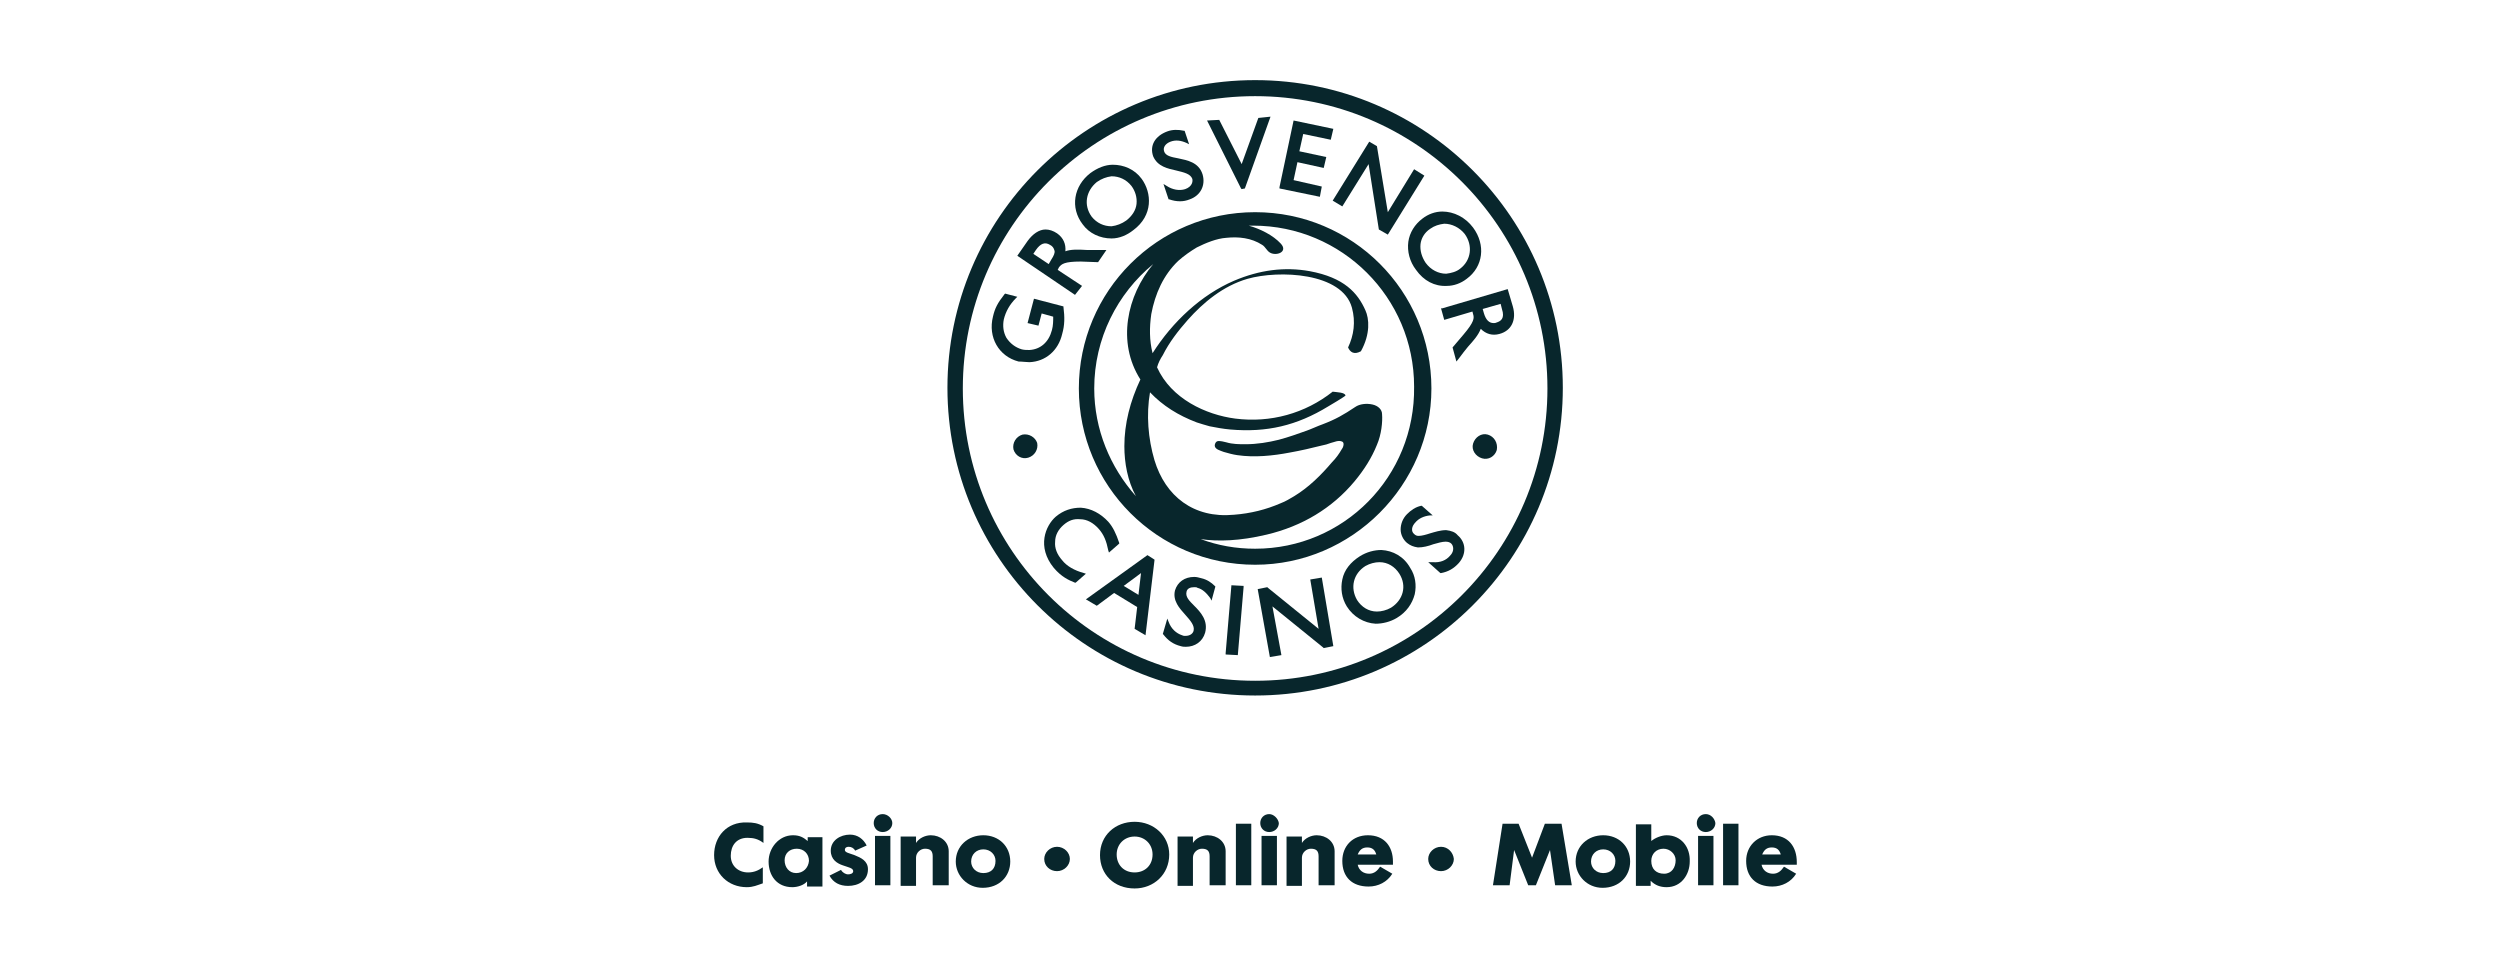
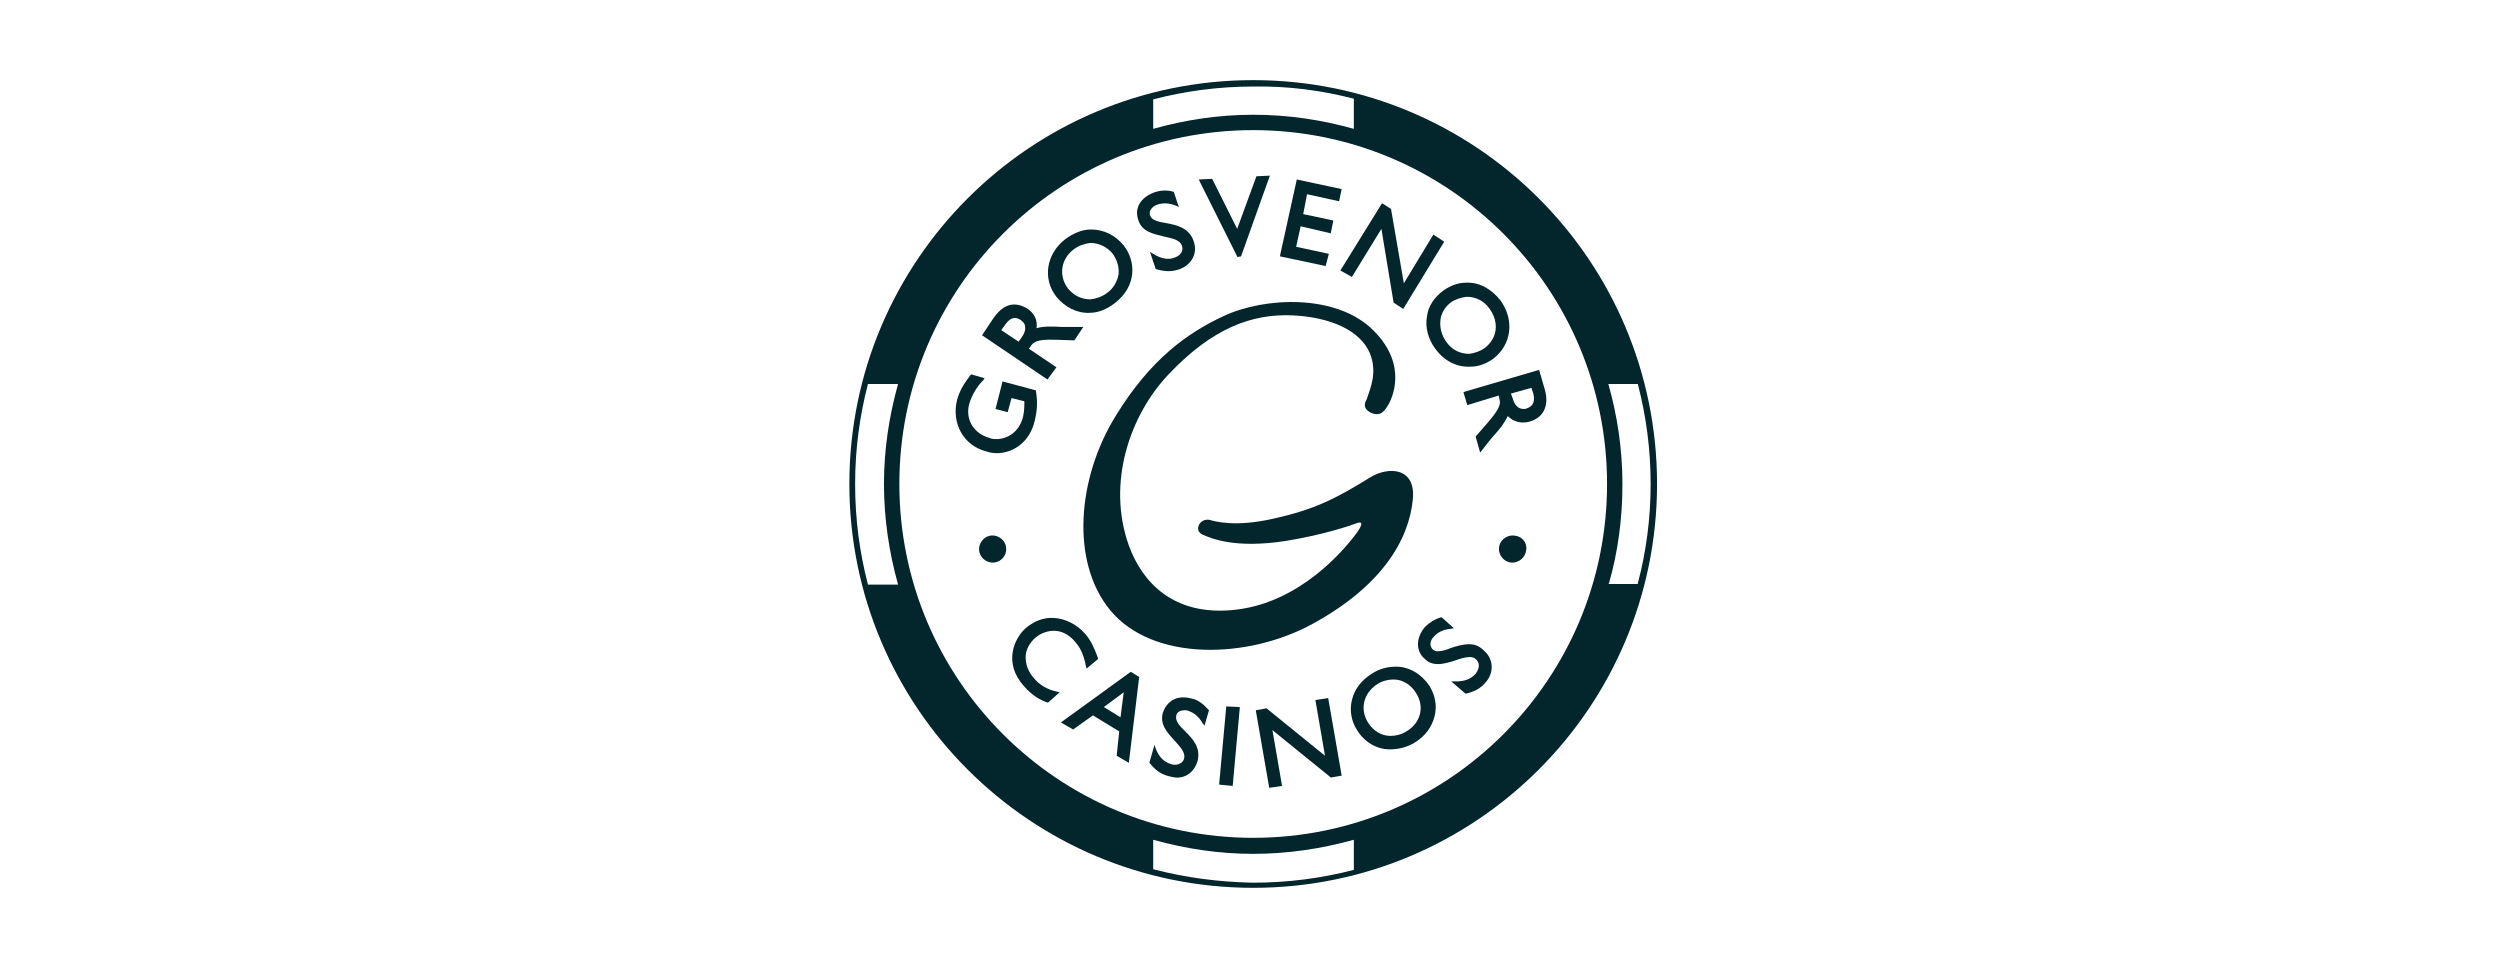
- <svg xmlns="http://www.w3.org/2000/svg" version="1.1" id="Grosvenor_Casinos" x="0px" y="0px" viewBox="0 0 390 150" enable-background="new 0 0 390 150" xml:space="preserve">
+ <svg xmlns="http://www.w3.org/2000/svg" version="1.1" id="Layer_8" x="0px" y="0px" viewBox="0 0 390 150" enable-background="new 0 0 390 150" xml:space="preserve">
  <g>
-     <path fill="#08262C" d="M195.8,12.5c-26.5,0-48,21.5-48,48c0,26.5,21.5,48,48,48c26.5,0,48-21.5,48-48   C243.8,34,222.3,12.5,195.8,12.5z M195.8,106.2c-25.2,0-45.6-20.4-45.6-45.6c0-25.2,20.4-45.6,45.6-45.6   c25.2,0,45.6,20.4,45.6,45.6C241.4,85.8,221,106.2,195.8,106.2z" />
-     <path fill="#08262C" d="M232.1,67.8c-1-0.3-2,0.4-2.3,1.4c-0.3,1,0.4,2,1.4,2.3c1,0.3,2-0.3,2.3-1.3   C233.7,69.1,233.1,68.1,232.1,67.8z" />
-     <path fill="#08262C" d="M159.5,67.8c-1,0.3-1.6,1.3-1.4,2.3c0.3,1,1.3,1.6,2.3,1.3c1-0.3,1.6-1.3,1.4-2.3   C161.5,68.2,160.5,67.6,159.5,67.8z" />
-     <path fill="#08262C" d="M160.6,56.5c2.5-0.1,4.5-1.8,5.1-4.4c0.4-1.4,0.4-2.6,0.2-4.2l0-0.1l-4.6-1.2l-1,3.8l1.7,0.4l0.5-1.9   l1.8,0.5c0,0.6,0,1.4-0.2,2.1c-0.5,1.9-1.8,3-3.5,3.1c-0.4,0-0.8,0-1.2-0.1c-1-0.3-1.8-0.9-2.4-1.8c-0.5-0.9-0.6-1.9-0.4-2.9   c0.3-1.2,0.9-2.3,1.9-3.3l0.2-0.2l-1.9-0.5l-0.1,0.1c-1.1,1.4-1.5,2.2-1.8,3.5c-0.8,3.2,0.9,6.2,4,7   C159.5,56.4,160.1,56.5,160.6,56.5z" />
-     <path fill="#08262C" d="M168.8,44.6l-3.8-2.5l0.2-0.4c0.4-0.5,0.8-0.9,3.4-0.9l2.7,0.1l1.3-1.9l-1.2,0c-0.6,0-1,0-1.7,0l-0.1,0   c-1.5-0.1-2.6-0.1-3.4,0.2c0.1-1.1-0.3-2.1-1.3-2.8c-0.6-0.4-1.2-0.6-1.8-0.6c-1,0-2,0.7-2.8,1.8l-1.6,2.3l9,6.1L168.8,44.6z    M164,40.5l-0.4,0.7l-2.4-1.6l0.4-0.6c0.7-1,1.4-1.3,2.2-0.8c0.4,0.2,0.6,0.5,0.7,0.9C164.6,39.4,164.4,39.9,164,40.5z" />
-     <path fill="#08262C" d="M173.4,37.2c1.2,0,2.4-0.5,3.4-1.3c3.1-2.3,2.9-5.8,1.3-8c-1.1-1.5-2.8-2.2-4.5-2.2c-1.2,0-2.4,0.5-3.5,1.3   c-2.6,2-3.2,5.4-1.2,8C169.9,36.4,171.6,37.2,173.4,37.2z M171.1,28.4c0.7-0.5,1.5-0.8,2.3-0.9c1.2,0,2.3,0.5,3.1,1.5   c0.6,0.8,0.9,1.8,0.8,2.8c-0.1,1-0.7,1.9-1.6,2.6c-0.7,0.5-1.5,0.8-2.3,0.9h0c-1.2,0-2.3-0.5-3.1-1.5C169,32,169.4,29.8,171.1,28.4   z" />
-     <path fill="#08262C" d="M183.5,26.6c1.2,0.3,2.2,0.5,2.5,1.3c0.1,0.4,0,1.2-1.1,1.6c-0.9,0.3-2,0.1-2.9-0.5l-0.5-0.3l0.8,2.4l0.1,0   c0.6,0.2,1.1,0.3,1.7,0.3c0.5,0,1-0.1,1.5-0.3c1.7-0.6,2.5-2.2,2-3.9c-0.6-1.9-2.4-2.2-3.8-2.5c-1.1-0.2-2-0.4-2.2-1.1   c-0.2-0.6,0.2-1.2,1-1.5c0.8-0.3,1.6-0.2,2.5,0.2l0.4,0.2l-0.7-2.1l-0.1,0c-0.9-0.2-1.8-0.2-2.6,0.1c-1.9,0.7-2.8,2.2-2.2,3.9   C180.6,26,182.2,26.3,183.5,26.6z" />
-     <polygon fill="#08262C" points="206.2,29.1 201.8,28.1 202.4,25.3 206.5,26.2 206.9,24.5 202.7,23.6 203.3,20.9 207.6,21.8    208,20.1 201.8,18.8 199.6,29.2 199.6,29.4 205.9,30.7  " />
-     <polygon fill="#08262C" points="209.4,32.2 213.5,25.6 215.1,35.8 216.5,36.6 222.2,27.4 220.6,26.4 216.5,33.1 214.8,22.8    213.6,22.1 207.9,31.3  " />
-     <path fill="#08262C" d="M219.7,37.7c-0.2,1.5,0.2,3.1,1.2,4.4c1.2,1.7,2.9,2.6,4.8,2.5c1.1,0,2.2-0.4,3.1-1.1c2.6-1.9,3-5.3,1-8   c-1.2-1.6-3-2.5-4.8-2.5c-1.1,0-2.2,0.4-3.1,1.1C220.7,35,219.9,36.3,219.7,37.7z M223.1,35.7c0.7-0.5,1.4-0.7,2.2-0.8   c1.2,0,2.4,0.6,3.2,1.6c1.3,1.8,1,4.1-0.7,5.4c-0.6,0.5-1.4,0.7-2.2,0.8c-1.2,0-2.4-0.6-3.2-1.7c-0.6-0.9-0.9-1.9-0.8-2.9   C221.7,37.2,222.2,36.3,223.1,35.7z" />
-     <path fill="#08262C" d="M236,47.8l-0.8-2.7l-10.2,3l-0.2,0l0.5,1.8l4.4-1.3l0.1,0.4c0.2,0.6,0.2,1.2-1.5,3.2l-1.7,2l0.6,2.2   l0.4-0.5c0.6-0.8,0.9-1.2,1.4-1.8l0,0c0.9-1,1.6-1.8,2-2.8c0.8,0.8,1.8,1.1,2.9,0.8C235.8,51.6,236.6,49.9,236,47.8z M233.5,50.3   c-0.2,0.1-0.3,0.1-0.5,0.1c-0.7,0-1.2-0.5-1.5-1.5l-0.2-0.7l2.8-0.8l0.2,0.8C234.8,49.7,234.1,50.1,233.5,50.3z" />
-     <polygon fill="#08262C" points="193.7,29.5 194.2,29.4 198.2,18.2 196.3,18.4 193.7,25.6 190.2,18.7 188.3,18.8 193.6,29.4  " />
-     <path fill="#08262C" d="M165.7,87.4c-0.8-0.9-1.2-1.9-1.1-2.9c0-1,0.5-1.9,1.3-2.6c0.8-0.7,1.6-1,2.6-0.9c1.1,0,2.1,0.6,2.9,1.5   c0.8,0.9,1.2,1.9,1.5,3.4l0.1,0.3l1.6-1.4l0-0.1c-0.5-1.5-1-2.5-1.7-3.3c-1.2-1.3-2.7-2.1-4.3-2.2c-1.4,0-2.7,0.4-3.9,1.4   c-1.6,1.4-3,4.7-0.3,8c1.2,1.4,2.3,1.9,3.3,2.3l0.1,0l1.6-1.4l-0.3-0.1C167.6,89,166.4,88.3,165.7,87.4z" />
-     <path fill="#08262C" d="M169.4,93.5l1.7,1l2.7-2l3.6,2.2l-0.4,3.4l1.7,1l1.4-11.7l0-0.1l-1.1-0.7L169.4,93.5z M177.6,92.8l-2.3-1.4   l2.7-2L177.6,92.8z" />
-     <path fill="#08262C" d="M187.4,90.2c-0.4-0.1-0.7-0.2-1.1-0.2c-1.5,0-2.6,0.8-3,2.1c-0.4,1.6,0.7,2.8,1.6,3.8   c0.8,0.9,1.5,1.7,1.3,2.5c-0.1,0.4-0.5,0.8-1.3,0.8c-0.2,0-0.3,0-0.5-0.1c-0.9-0.3-1.7-1-2.1-2.1l-0.2-0.5l-0.7,2.4l0.1,0.1   c0.7,0.9,1.5,1.5,2.7,1.8c0.3,0.1,0.6,0.1,0.8,0.1c1.4,0,2.6-0.8,3-2.2c0.5-1.9-0.7-3.2-1.7-4.2c-0.8-0.8-1.4-1.4-1.2-2.2   c0.1-0.5,0.6-0.7,1.2-0.7c0.2,0,0.4,0,0.5,0.1c0.8,0.2,1.4,0.8,2,1.6l0.2,0.4l0.6-2.2l-0.1-0.1C189,90.9,188.3,90.4,187.4,90.2z" />
-     <polygon fill="#08262C" points="191.2,101.9 191.2,102.1 193.1,102.2 194,91.6 194,91.4 192.1,91.3  " />
-     <polygon fill="#08262C" points="204.4,90.4 205.7,98.1 197.8,91.7 197.7,91.6 196.2,91.9 198.1,102.5 199.9,102.2 198.5,94.6    206.4,101 206.5,101.1 208,100.8 206.2,90.1  " />
-     <path fill="#08262C" d="M215.5,85.8c-1.1,0-2.3,0.3-3.4,1c-1.4,0.9-2.4,2.1-2.7,3.6c-0.3,1.4-0.1,2.9,0.7,4.2   c1,1.6,2.7,2.6,4.5,2.7c1.1,0,2.3-0.3,3.3-0.9c1.5-0.9,2.4-2.2,2.8-3.7c0.3-1.4,0.1-2.9-0.7-4.1C219,86.8,217.3,85.9,215.5,85.8z    M217,94.8c-0.7,0.4-1.5,0.6-2.2,0.6c-1.3,0-2.4-0.7-3.1-1.8c-1.1-1.9-0.6-4.1,1.3-5.3c0.7-0.4,1.5-0.6,2.2-0.6   c1.3,0,2.4,0.7,3.1,1.8C219.5,91.4,218.9,93.6,217,94.8z" />
-     <path fill="#08262C" d="M225.6,82.7c-0.9,0-1.8,0.3-2.5,0.5c-0.6,0.2-1.3,0.4-1.8,0.4c-0.3,0-0.5-0.1-0.7-0.3   c-0.5-0.4-0.4-1.2,0.2-1.8c0.5-0.6,1.3-1,2.3-1.1l0.4,0l-1.7-1.5l-0.1,0c-0.9,0.2-1.6,0.7-2.2,1.3c-0.7,0.7-1,1.6-1,2.4   c0,0.8,0.4,1.6,1,2.1c0.5,0.4,1,0.6,1.7,0.7c0.8,0,1.6-0.2,2.4-0.5c0.7-0.2,1.4-0.4,1.9-0.4c0.4,0,0.7,0.1,0.9,0.3   c0.2,0.2,0.3,0.5,0.3,0.8c0,0.3-0.1,0.7-0.5,1.1c-0.6,0.7-1.5,1.1-2.7,1l-0.7,0l1.9,1.7l0.1,0c1.1-0.2,2-0.7,2.8-1.6   c1.2-1.4,1.1-3.2-0.2-4.3C227,83,226.4,82.8,225.6,82.7z" />
-     <path fill="#08262C" d="M223.3,60.6c0-15.2-12.3-27.5-27.5-27.5c-15.2,0-27.5,12.3-27.5,27.5c0,15.2,12.3,27.5,27.5,27.5   C210.9,88.1,223.3,75.7,223.3,60.6z M170.7,60.6c0-7.8,3.6-14.8,9.2-19.4c-4.1,4.9-5.7,12.2-2,18c-1.6,3.4-2.5,6.9-2.5,10.4   c0,2.6,0.5,5.4,1.8,7.8C173.2,72.9,170.7,67,170.7,60.6z M195.8,85.6c-3,0-5.8-0.5-8.5-1.5c2.7,0.4,6.1,0.3,10.3-0.7   c5.5-1.3,10.2-4.1,13.7-8.3c1.5-1.8,2.7-3.7,3.5-5.7c0.7-1.6,0.9-3.6,0.8-4.8c0-0.7-0.6-1.3-1.5-1.5c-0.9-0.2-2-0.1-2.7,0.4   c-1.8,1.2-3,1.9-5.1,2.7c-0.6,0.2-1.9,0.8-2.5,1c-1.4,0.5-2.8,1-4.3,1.4c-1.6,0.4-3.4,0.7-5.2,0.7c-1,0-2,0-3-0.3   c-0.4-0.1-0.8-0.2-1.2-0.2c-0.4,0-0.6,0.4-0.6,0.7c0,0.6,0.9,0.8,1.4,1c0.7,0.2,1.4,0.4,2.1,0.5c2.7,0.4,5.6,0.1,8.2-0.4   c1.7-0.3,3.4-0.7,5-1.1c0.5-0.1,0.9-0.2,1.4-0.4c0.5-0.1,1.2-0.5,1.8-0.2c0.4,0.2,0.1,1-0.1,1.2c-0.4,0.7-0.9,1.4-1.5,2   c-1.7,2-3.6,3.9-5.9,5.3c-0.7,0.4-1.3,0.8-2.1,1.1c-2.3,1-4.7,1.6-7.3,1.8c-6.3,0.6-10.7-2.9-12.4-8.5c-1-3.4-1.3-7.1-0.7-10.6   c2,2.1,4.4,3.6,7.3,4.7c0.6,0.2,1.3,0.4,2,0.6c1,0.2,2.1,0.4,3.2,0.5c5.7,0.5,10.4-0.6,15.3-3.6c0.2-0.1,2.7-1.6,2.7-1.7   c-0.1-0.5-1.3-0.5-2-0.6c-4.3,3.4-9.7,4.9-15.2,4.2c-4.6-0.6-10-3.1-12.2-8c0.2-0.7,0.5-1.3,0.9-1.9c1-2,2.4-3.8,3.9-5.5   c2.4-2.7,5.5-5.3,9.3-6.4c4.9-1.4,14.8-1,16.3,4.5c0.6,2.2,0.3,4.3-0.6,6.2c0.3,0.7,0.9,1.2,2,0.6c1.5-2.7,1.3-5.1,0.7-6.4   c-1.2-2.7-3.3-5.1-8.7-6.1c-3.9-0.7-7.8-0.2-11.8,1.5c-5.1,2.2-9.6,6.4-12.7,11.3c-0.5-2-0.5-4-0.2-6.1c0.6-3.2,1.9-6.1,4.2-8.3   c0.9-0.8,1.9-1.5,2.9-2.1c1.4-0.7,3.1-1.4,4.6-1.5c1.9-0.2,3.9,0,5.6,1.1c0.5,0.3,0.7,0.9,1.2,1.2c1,0.6,2.9-0.1,1.7-1.4   c-1.2-1.3-3.2-2.3-5-2.8c0.2,0,0.4,0,0.7,0c13.8,0,25.1,11.2,25.1,25.1C220.8,74.4,209.6,85.6,195.8,85.6z" />
-     <path fill="#08262C" d="M164.9,132.1c-1.1,0-2,0.9-2,1.9c0,1.1,0.9,1.9,2,1.9c1.1,0,2-0.9,2-1.9C166.9,133,166,132.1,164.9,132.1z" />
-     <path fill="#08262C" d="M224.8,132.1c-1.1,0-2,0.9-2,1.9c0,1.1,0.9,1.9,2,1.9c1.1,0,2-0.9,2-1.9C226.7,133,225.9,132.1,224.8,132.1   z" />
-     <path fill="#08262C" d="M111.4,133.4c0,2.9,2.2,5,5.1,5c1,0,1.6-0.3,2.5-0.6v-2.5c-0.7,0.5-1.4,0.8-2.3,0.8c-1.5,0-2.7-1-2.7-2.6   c0-1.6,0.9-2.8,2.6-2.8c1,0,1.7,0.2,2.5,0.8v-2.6c-0.9-0.5-1.6-0.6-2.6-0.6C113.4,128.2,111.4,130.5,111.4,133.4z" />
-     <path fill="#08262C" d="M126,131.2c-0.7-0.6-1.3-0.9-2.3-0.9c-2.2,0-3.8,2-3.8,4.1c0,2.2,1.3,4,3.7,4c0.8,0,1.8-0.3,2.3-0.9v0.8   h2.4v-7.7H126V131.2z M124.2,136.2c-1.1,0-1.8-0.9-1.8-2c0-1.1,0.8-1.8,1.9-1.8c1.1,0,1.9,0.8,1.9,1.9   C126.1,135.4,125.3,136.2,124.2,136.2z" />
-     <path fill="#08262C" d="M133.3,133.4c-0.8-0.3-1.5-0.4-1.5-0.8c0-0.4,0.3-0.5,0.6-0.5c0.4,0,0.8,0.2,1,0.6l1.8-0.8   c-0.5-1-1.4-1.7-2.6-1.7c-1.5,0-3,0.9-3,2.5c0,1.4,1,2,1.9,2.3c0.8,0.3,1.6,0.4,1.6,0.9c0,0.4-0.5,0.5-0.8,0.5   c-0.4,0-0.9-0.3-1.1-0.7l-1.8,0.9c0.6,1.1,1.6,1.6,2.9,1.6c1.6,0,3.1-0.8,3.1-2.6C135.4,134.3,134.3,133.8,133.3,133.4z" />
-     <rect x="136.5" y="130.4" fill="#08262C" width="2.4" height="7.7" />
-     <path fill="#08262C" d="M137.7,127c-0.8,0-1.4,0.6-1.4,1.4c0,0.8,0.6,1.4,1.4,1.4c0.8,0,1.5-0.6,1.5-1.4   C139.2,127.7,138.5,127,137.7,127z" />
-     <path fill="#08262C" d="M145.2,130.3c-0.8,0-1.8,0.4-2.3,1.2v-1h-2.4v7.7h2.4v-4.4c0-0.8,0.7-1.4,1.4-1.4c0.9,0,1.2,0.4,1.2,1.2   v4.5h2.5v-5.3C148,131.3,146.7,130.3,145.2,130.3z" />
-     <path fill="#08262C" d="M153.4,130.3c-2.4,0-4.3,1.7-4.3,4.1c0,2.2,1.8,4.1,4.2,4.1c2.6,0,4.3-1.8,4.3-4.1   C157.6,132,155.8,130.3,153.4,130.3z M153.4,136.2c-1.1,0-1.9-0.8-1.9-1.8c0-1.1,0.8-1.9,1.9-1.9c1.1,0,1.9,0.8,1.9,1.8   C155.3,135.5,154.6,136.2,153.4,136.2z" />
-     <path fill="#08262C" d="M177,128.2c-3,0-5.4,2.1-5.4,5.2c0,3,2.2,5.2,5.4,5.2c3,0,5.4-2.2,5.4-5.3C182.4,130.4,180,128.2,177,128.2   z M177,136.1c-1.7,0-2.8-1.2-2.8-2.8c0-1.6,1.2-2.8,2.8-2.8c1.6,0,2.8,1.2,2.8,2.8C179.8,135,178.6,136.1,177,136.1z" />
-     <path fill="#08262C" d="M188.4,130.3c-0.8,0-1.8,0.4-2.3,1.2v-1h-2.4v7.7h2.4v-4.4c0-0.8,0.7-1.4,1.4-1.4c0.9,0,1.2,0.4,1.2,1.2   v4.5h2.5v-5.3C191.2,131.3,189.9,130.3,188.4,130.3z" />
-     <rect x="192.8" y="128.5" fill="#08262C" width="2.4" height="9.6" />
-     <path fill="#08262C" d="M198,127c-0.8,0-1.4,0.6-1.4,1.4c0,0.8,0.6,1.4,1.4,1.4c0.8,0,1.5-0.6,1.5-1.4   C199.4,127.7,198.7,127,198,127z" />
-     <rect x="196.8" y="130.4" fill="#08262C" width="2.4" height="7.7" />
-     <path fill="#08262C" d="M205.4,130.3c-0.8,0-1.8,0.4-2.3,1.2v-1h-2.4v7.7h2.4v-4.4c0-0.8,0.7-1.4,1.4-1.4c0.9,0,1.2,0.4,1.2,1.2   v4.5h2.5v-5.3C208.2,131.3,206.9,130.3,205.4,130.3z" />
-     <path fill="#08262C" d="M213.4,130.3c-2.4,0-4,1.7-4,4c0,2.5,1.5,4,4.1,4c1.5,0,2.9-0.7,3.7-2l-1.9-1.1c-0.4,0.6-0.9,1.1-1.7,1.1   c-0.9,0-1.6-0.5-1.8-1.4h5.5c0-0.1,0-0.3,0-0.5C217.3,132.1,216,130.3,213.4,130.3z M211.8,133.3c0.3-0.7,0.7-1.1,1.5-1.1   c0.8,0,1.2,0.4,1.4,1.1H211.8z" />
-     <polygon fill="#08262C" points="241,128.5 239,133.8 236.9,128.5 234.4,128.5 232.9,138.1 235.5,138.1 236.2,132.6 238.4,138.1    239.6,138.1 241.8,132.6 242.6,138.1 245.2,138.1 243.6,128.5  " />
-     <path fill="#08262C" d="M250.1,130.3c-2.4,0-4.3,1.7-4.3,4.1c0,2.2,1.8,4.1,4.2,4.1c2.6,0,4.3-1.8,4.3-4.1   C254.3,132,252.5,130.3,250.1,130.3z M250.1,136.2c-1.1,0-1.9-0.8-1.9-1.8c0-1.1,0.8-1.9,1.9-1.9c1.1,0,1.9,0.8,1.9,1.8   C252,135.5,251.3,136.2,250.1,136.2z" />
-     <path fill="#08262C" d="M260,130.3c-0.8,0-1.8,0.4-2.4,0.9v-2.6h-2.4v9.6h2.3v-0.8c0.7,0.7,1.5,1,2.5,1c2.3,0,3.6-2,3.6-4   C263.7,132.2,262.3,130.3,260,130.3z M259.6,136.3c-1.2,0-2-0.7-2-2c0-1.1,0.8-1.9,1.9-1.9c1,0,1.9,0.8,1.9,1.8   C261.4,135.3,260.8,136.3,259.6,136.3z" />
-     <path fill="#08262C" d="M266.1,127c-0.8,0-1.4,0.6-1.4,1.4c0,0.8,0.6,1.4,1.4,1.4c0.8,0,1.5-0.6,1.5-1.4   C267.5,127.7,266.9,127,266.1,127z" />
-     <rect x="264.9" y="130.4" fill="#08262C" width="2.4" height="7.7" />
-     <rect x="268.8" y="128.5" fill="#08262C" width="2.4" height="9.6" />
-     <path fill="#08262C" d="M280.3,134.5c0-2.4-1.3-4.2-3.9-4.2c-2.3,0-4,1.7-4,4c0,2.5,1.5,4,4.1,4c1.5,0,2.9-0.7,3.7-2l-1.9-1.1   c-0.4,0.6-0.9,1.1-1.7,1.1c-0.9,0-1.6-0.5-1.8-1.4h5.5C280.3,134.9,280.3,134.6,280.3,134.5z M274.9,133.3c0.3-0.7,0.7-1.1,1.5-1.1   c0.8,0,1.2,0.4,1.4,1.1H274.9z" />
+     <g id="Grosvenor_Casinos_1_">
+       <path fill="#03252C" d="M236.5,83.6c-1.1-0.3-2.3,0.4-2.6,1.5c-0.3,1.1,0.4,2.3,1.5,2.6c1.1,0.3,2.3-0.4,2.6-1.5    C238.4,85,237.7,83.8,236.5,83.6z" />
+       <path fill="#03252C" d="M154.3,83.6c-1.1,0.3-1.8,1.5-1.5,2.6c0.3,1.1,1.5,1.8,2.6,1.5c1.1-0.3,1.8-1.4,1.5-2.6    C156.6,84,155.4,83.3,154.3,83.6z" />
+       <path fill="#03252C" d="M155.6,70.7c2.8-0.1,5.1-2,5.8-5c0.4-1.6,0.5-3,0.2-4.7l0-0.1l-5.2-1.4l-1.1,4.3l1.9,0.5l0.6-2.2l2,0.5    c0,0.7,0,1.5-0.2,2.4c-0.5,2.1-2.1,3.4-4,3.5c-0.4,0-0.9,0-1.3-0.2c-1.1-0.3-2.1-1-2.7-2c-0.6-1-0.7-2.2-0.4-3.3    c0.4-1.3,1.1-2.6,2.2-3.7l0.2-0.3l-2.1-0.6l-0.1,0.1c-1.2,1.6-1.7,2.5-2.1,3.9c-0.9,3.6,1,7.1,4.5,8    C154.3,70.6,155,70.7,155.6,70.7z" />
+       <path fill="#03252C" d="M164.8,57.3l-4.3-2.9l0.3-0.4c0.4-0.6,0.9-1.1,3.8-1l3,0.1l1.4-2.1l-1.4,0c-0.7,0-1.2,0-1.9,0l-0.1,0    c-1.7-0.1-2.9-0.1-3.9,0.2c0.2-1.3-0.4-2.4-1.5-3.1c-0.7-0.4-1.3-0.6-2-0.6c-1.2,0-2.3,0.8-3.2,2.1l-1.8,2.7l10.2,6.9L164.8,57.3z     M159.4,52.6l-0.5,0.7l-2.7-1.8l0.5-0.7c0.8-1.2,1.6-1.5,2.5-0.9c0.4,0.3,0.7,0.6,0.7,1C160,51.3,159.9,51.9,159.4,52.6z" />
+       <path fill="#03252C" d="M170,48.8c1.4,0,2.7-0.6,3.9-1.5c3.5-2.7,3.3-6.6,1.4-9c-1.3-1.6-3.1-2.5-5.1-2.5c-1.4,0-2.8,0.6-4,1.5    c-3,2.3-3.6,6.2-1.4,9C166.1,47.9,168,48.9,170,48.8z M167.5,38.9c0.8-0.6,1.7-0.9,2.6-1c1.3,0,2.6,0.6,3.5,1.7    c0.7,1,1,2.1,0.9,3.2c-0.2,1.1-0.8,2.2-1.8,2.9c-0.8,0.6-1.7,0.9-2.6,1h0c-1.4,0-2.6-0.6-3.5-1.7C165.1,43,165.5,40.4,167.5,38.9z    " />
+       <path fill="#03252C" d="M181.6,36.9c1.3,0.3,2.5,0.5,2.8,1.5c0.2,0.5,0,1.4-1.2,1.8c-1,0.4-2.2,0.1-3.3-0.6l-0.5-0.3l0.9,2.7    l0.1,0c0.7,0.2,1.3,0.3,1.9,0.3c0.6,0,1.1-0.1,1.7-0.3c1.9-0.7,2.9-2.5,2.2-4.4c-0.7-2.1-2.7-2.5-4.3-2.8    c-1.2-0.2-2.2-0.4-2.5-1.2c-0.2-0.7,0.3-1.4,1.2-1.7c0.9-0.3,1.9-0.2,2.9,0.2l0.4,0.2l-0.8-2.4l-0.1,0c-1-0.3-2-0.2-2.9,0.1    c-2.2,0.8-3.2,2.5-2.5,4.4C178.2,36.2,180,36.5,181.6,36.9z" />
+       <polygon fill="#03252C" points="207.3,39.6 202.2,38.5 202.9,35.3 207.6,36.4 208,34.4 203.3,33.4 203.9,30.3 208.9,31.4     209.3,29.5 202.3,28 199.7,39.8 199.7,40 206.8,41.5   " />
+       <polygon fill="#03252C" points="210.9,43.2 215.5,35.7 217.4,47.2 218.9,48.2 225.3,37.7 223.6,36.6 219,44.2 217,32.6     215.6,31.7 209.1,42.2   " />
+       <path fill="#03252C" d="M222.6,49.4c-0.3,1.7,0.2,3.5,1.3,5c1.4,1.9,3.3,2.9,5.5,2.8c1.3,0,2.5-0.5,3.5-1.2c2.9-2.2,3.4-6,1.2-9.1    c-1.4-1.8-3.3-2.9-5.4-2.8c-1.3,0-2.5,0.5-3.5,1.2C223.7,46.4,222.8,47.8,222.6,49.4z M226.3,47.2c0.7-0.5,1.6-0.8,2.5-0.9    c1.4,0,2.7,0.6,3.6,1.9c1.5,2.1,1.2,4.6-0.8,6.1c-0.7,0.5-1.6,0.8-2.4,0.9c-1.4,0-2.7-0.6-3.6-1.9c-0.7-1-1-2.1-0.9-3.3    C224.8,48.9,225.4,47.9,226.3,47.2z" />
+       <path fill="#03252C" d="M241,60.8l-0.9-3.1l-11.6,3.4l-0.2,0.1l0.6,2l4.9-1.5l0.1,0.5c0.2,0.7,0.2,1.4-1.7,3.6l-2,2.3l0.7,2.5    l0.4-0.5c0.7-0.9,1-1.3,1.6-2l0,0c1.1-1.2,1.8-2.1,2.3-3.2c0.9,0.9,2.1,1.2,3.3,0.9C240.8,65.2,241.7,63.3,241,60.8z M238.2,63.7    c-0.2,0.1-0.4,0.1-0.5,0.1c-0.8,0-1.4-0.5-1.7-1.6l-0.3-0.8l3.2-0.9l0.3,0.9C239.6,63,238.8,63.5,238.2,63.7z" />
+       <polygon fill="#03252C" points="193,40.1 193.6,40 198.1,27.4 196,27.5 193,35.7 189.1,27.9 187,28 193,40   " />
+       <path fill="#03252C" d="M161.3,105.8c-0.9-1-1.3-2.1-1.3-3.3c0-1.1,0.6-2.2,1.5-3c0.8-0.7,1.9-1.1,2.9-1.1c1.2,0,2.4,0.6,3.3,1.7    c0.9,1,1.4,2.2,1.7,3.8l0.1,0.4l1.8-1.5l0-0.1c-0.6-1.7-1.2-2.9-2-3.8c-1.3-1.5-3.1-2.4-4.9-2.5c-1.6-0.1-3.1,0.5-4.4,1.6    c-1.8,1.6-3.5,5.4-0.3,9c1.4,1.6,2.6,2.2,3.7,2.6l0.1,0l1.8-1.6l-0.4-0.1C163.4,107.6,162.1,106.8,161.3,105.8z" />
+       <path fill="#03252C" d="M165.5,112.7l1.9,1.1l3.1-2.2l4.1,2.5l-0.4,3.8l1.9,1.1l1.6-13.3l0-0.1l-1.3-0.8L165.5,112.7z     M174.8,111.9l-2.6-1.6l3.1-2.3L174.8,111.9z" />
+       <path fill="#03252C" d="M186,109c-0.4-0.1-0.8-0.2-1.2-0.2c-1.7-0.1-2.9,0.9-3.4,2.4c-0.5,1.8,0.7,3.1,1.8,4.3    c0.9,1,1.8,1.9,1.5,2.9c-0.1,0.4-0.6,0.9-1.4,0.9c-0.2,0-0.4,0-0.6-0.1c-1.1-0.3-1.9-1.1-2.4-2.4l-0.2-0.6l-0.8,2.8l0.1,0.1    c0.8,1,1.7,1.7,3,2c0.3,0.1,0.6,0.1,1,0.2c1.6,0.1,2.9-0.9,3.4-2.5c0.6-2.2-0.8-3.6-1.9-4.7c-0.9-0.9-1.6-1.6-1.4-2.5    c0.1-0.5,0.6-0.8,1.3-0.8c0.2,0,0.4,0,0.6,0.1c0.9,0.3,1.6,0.9,2.2,1.9l0.3,0.4l0.7-2.4l-0.1-0.1C187.7,109.8,186.9,109.2,186,109    z" />
+       <polygon fill="#03252C" points="190.2,122.2 190.2,122.4 192.3,122.6 193.4,110.5 193.4,110.3 191.3,110.2   " />
+       <polygon fill="#03252C" points="205.2,109.2 206.7,117.9 197.7,110.6 197.6,110.5 195.9,110.8 198,122.9 200,122.6 198.5,113.9     207.5,121.2 207.6,121.3 209.3,121 207.2,108.9   " />
+       <path fill="#03252C" d="M217.8,104c-1.3,0-2.6,0.3-3.8,1.1c-1.6,1-2.7,2.4-3.1,4.1c-0.4,1.6-0.1,3.3,0.8,4.7c1.1,1.8,3,3,5.1,3    c1.3,0,2.6-0.3,3.8-1c1.7-1,2.8-2.5,3.2-4.2c0.4-1.6,0.1-3.2-0.8-4.7C221.7,105.1,219.8,104,217.8,104z M219.4,114.1    c-0.8,0.5-1.7,0.7-2.5,0.7c-1.4,0-2.7-0.8-3.5-2.1c-1.3-2.1-0.7-4.6,1.5-6c0.8-0.5,1.7-0.7,2.5-0.7c1.4,0,2.7,0.8,3.5,2.1    C222.3,110.3,221.6,112.8,219.4,114.1z" />
+       <path fill="#03252C" d="M229.2,100.5c-1,0-2,0.3-2.9,0.6c-0.7,0.3-1.4,0.5-2,0.5c-0.3,0-0.6-0.1-0.8-0.3c-0.5-0.5-0.5-1.3,0.2-2    c0.6-0.7,1.5-1.1,2.6-1.2l0.5-0.1l-1.9-1.7l-0.1,0c-1,0.3-1.8,0.8-2.5,1.5c-0.7,0.8-1.1,1.8-1.1,2.7c0,0.9,0.4,1.8,1.2,2.4    c0.5,0.5,1.2,0.7,1.9,0.7c0.9,0,1.9-0.3,2.8-0.6c0.8-0.3,1.6-0.5,2.2-0.5c0.4,0,0.7,0.1,1,0.4c0.2,0.2,0.4,0.5,0.4,0.9    c0,0.3-0.1,0.8-0.5,1.3c-0.7,0.8-1.7,1.2-3,1.2l-0.8,0l2.2,1.9l0.1,0c1.3-0.3,2.3-0.8,3.1-1.8c1.3-1.5,1.2-3.6-0.3-4.9    C230.8,100.8,230.1,100.5,229.2,100.5z" />
+     </g>
+     <path id="Chip" fill="#03252C" d="M195.5,12.5c-34.8,0-63,28.2-63,63s28.2,63,63,63c34.8,0,63-28.2,63-63   C258.5,40.7,230.3,12.5,195.5,12.5z M140.3,75.5c0-30.5,24.7-55.2,55.2-55.2c30.5,0,55.2,24.7,55.2,55.2   c0,30.5-24.7,55.2-55.2,55.2C165,130.7,140.3,106,140.3,75.5z M251,91c1.4-4.9,2.1-10.1,2.1-15.5c0-5.4-0.8-10.7-2.2-15.6l4.6,0   c1.3,5,2,10.2,2,15.6c0,5.4-0.7,10.6-2,15.5l0,0.1h-4.6L251,91z M211.2,15.4l0,4.7c-5-1.4-10.2-2.2-15.7-2.2   c-5.4,0-10.6,0.8-15.6,2.2l0-4.6c5-1.3,10.2-2,15.6-2C200.9,13.4,206.2,14.1,211.2,15.4z M135.4,59.9l4.7,0   c-1.4,5-2.2,10.2-2.2,15.6c0,5.4,0.8,10.7,2.2,15.7l-4.7,0c-1.3-5-2-10.2-2-15.7C133.4,70.1,134.1,64.9,135.4,59.9z M179.9,135.6   l0-4.6c5,1.4,10.2,2.2,15.6,2.2c5.4,0,10.7-0.8,15.7-2.2l0,4.7c-5,1.3-10.3,2-15.7,2C190.1,137.6,184.9,136.9,179.9,135.6z" />
+     <path id="G" fill="#03252C" d="M213.9,64.4c1.6,0.7,2.2-0.5,2.7-1.3c0.4-0.7,3.2-6-2.3-11.5c-5.7-5.8-17-5.3-23.4-2.3   c-5.6,2.6-11.4,6.7-16.8,15.5c-6.1,9.8-7.1,22.9-0.9,30.4c6.6,8,21.4,7.7,31.6,2.1c10.8-5.9,15-13.1,15.6-19.4   c0.5-5-3.8-5.2-6.7-3.4c-5.3,3.3-8.7,5-15,6.4c-6.1,1.4-9.3,0.4-10,0.2c-1.6-0.3-2.5,1.7-1.1,2.3c1.4,0.6,5,2.2,12.9,1   c6.2-1,10.4-2.5,11.2-2.8c0.6-0.2,1.3-0.2-0.4,2c-1.7,2.2-8.4,10.3-18.4,11.5c-10,1.2-14.8-4.5-16.8-10c-3.5-9.8,0.2-20.4,6.2-26.7   c6.8-7.2,13-9.5,19.4-9.2c6,0.3,10.5,2.4,12,5.9c1.2,3,0.1,5.4-0.5,7.2C212.7,63.1,212.8,63.9,213.9,64.4z" />
  </g>
  <g>
</g>
  <g>
</g>
  <g>
</g>
  <g>
</g>
  <g>
</g>
  <g>
</g>
  <g>
</g>
  <g>
</g>
  <g>
</g>
  <g>
</g>
</svg>
